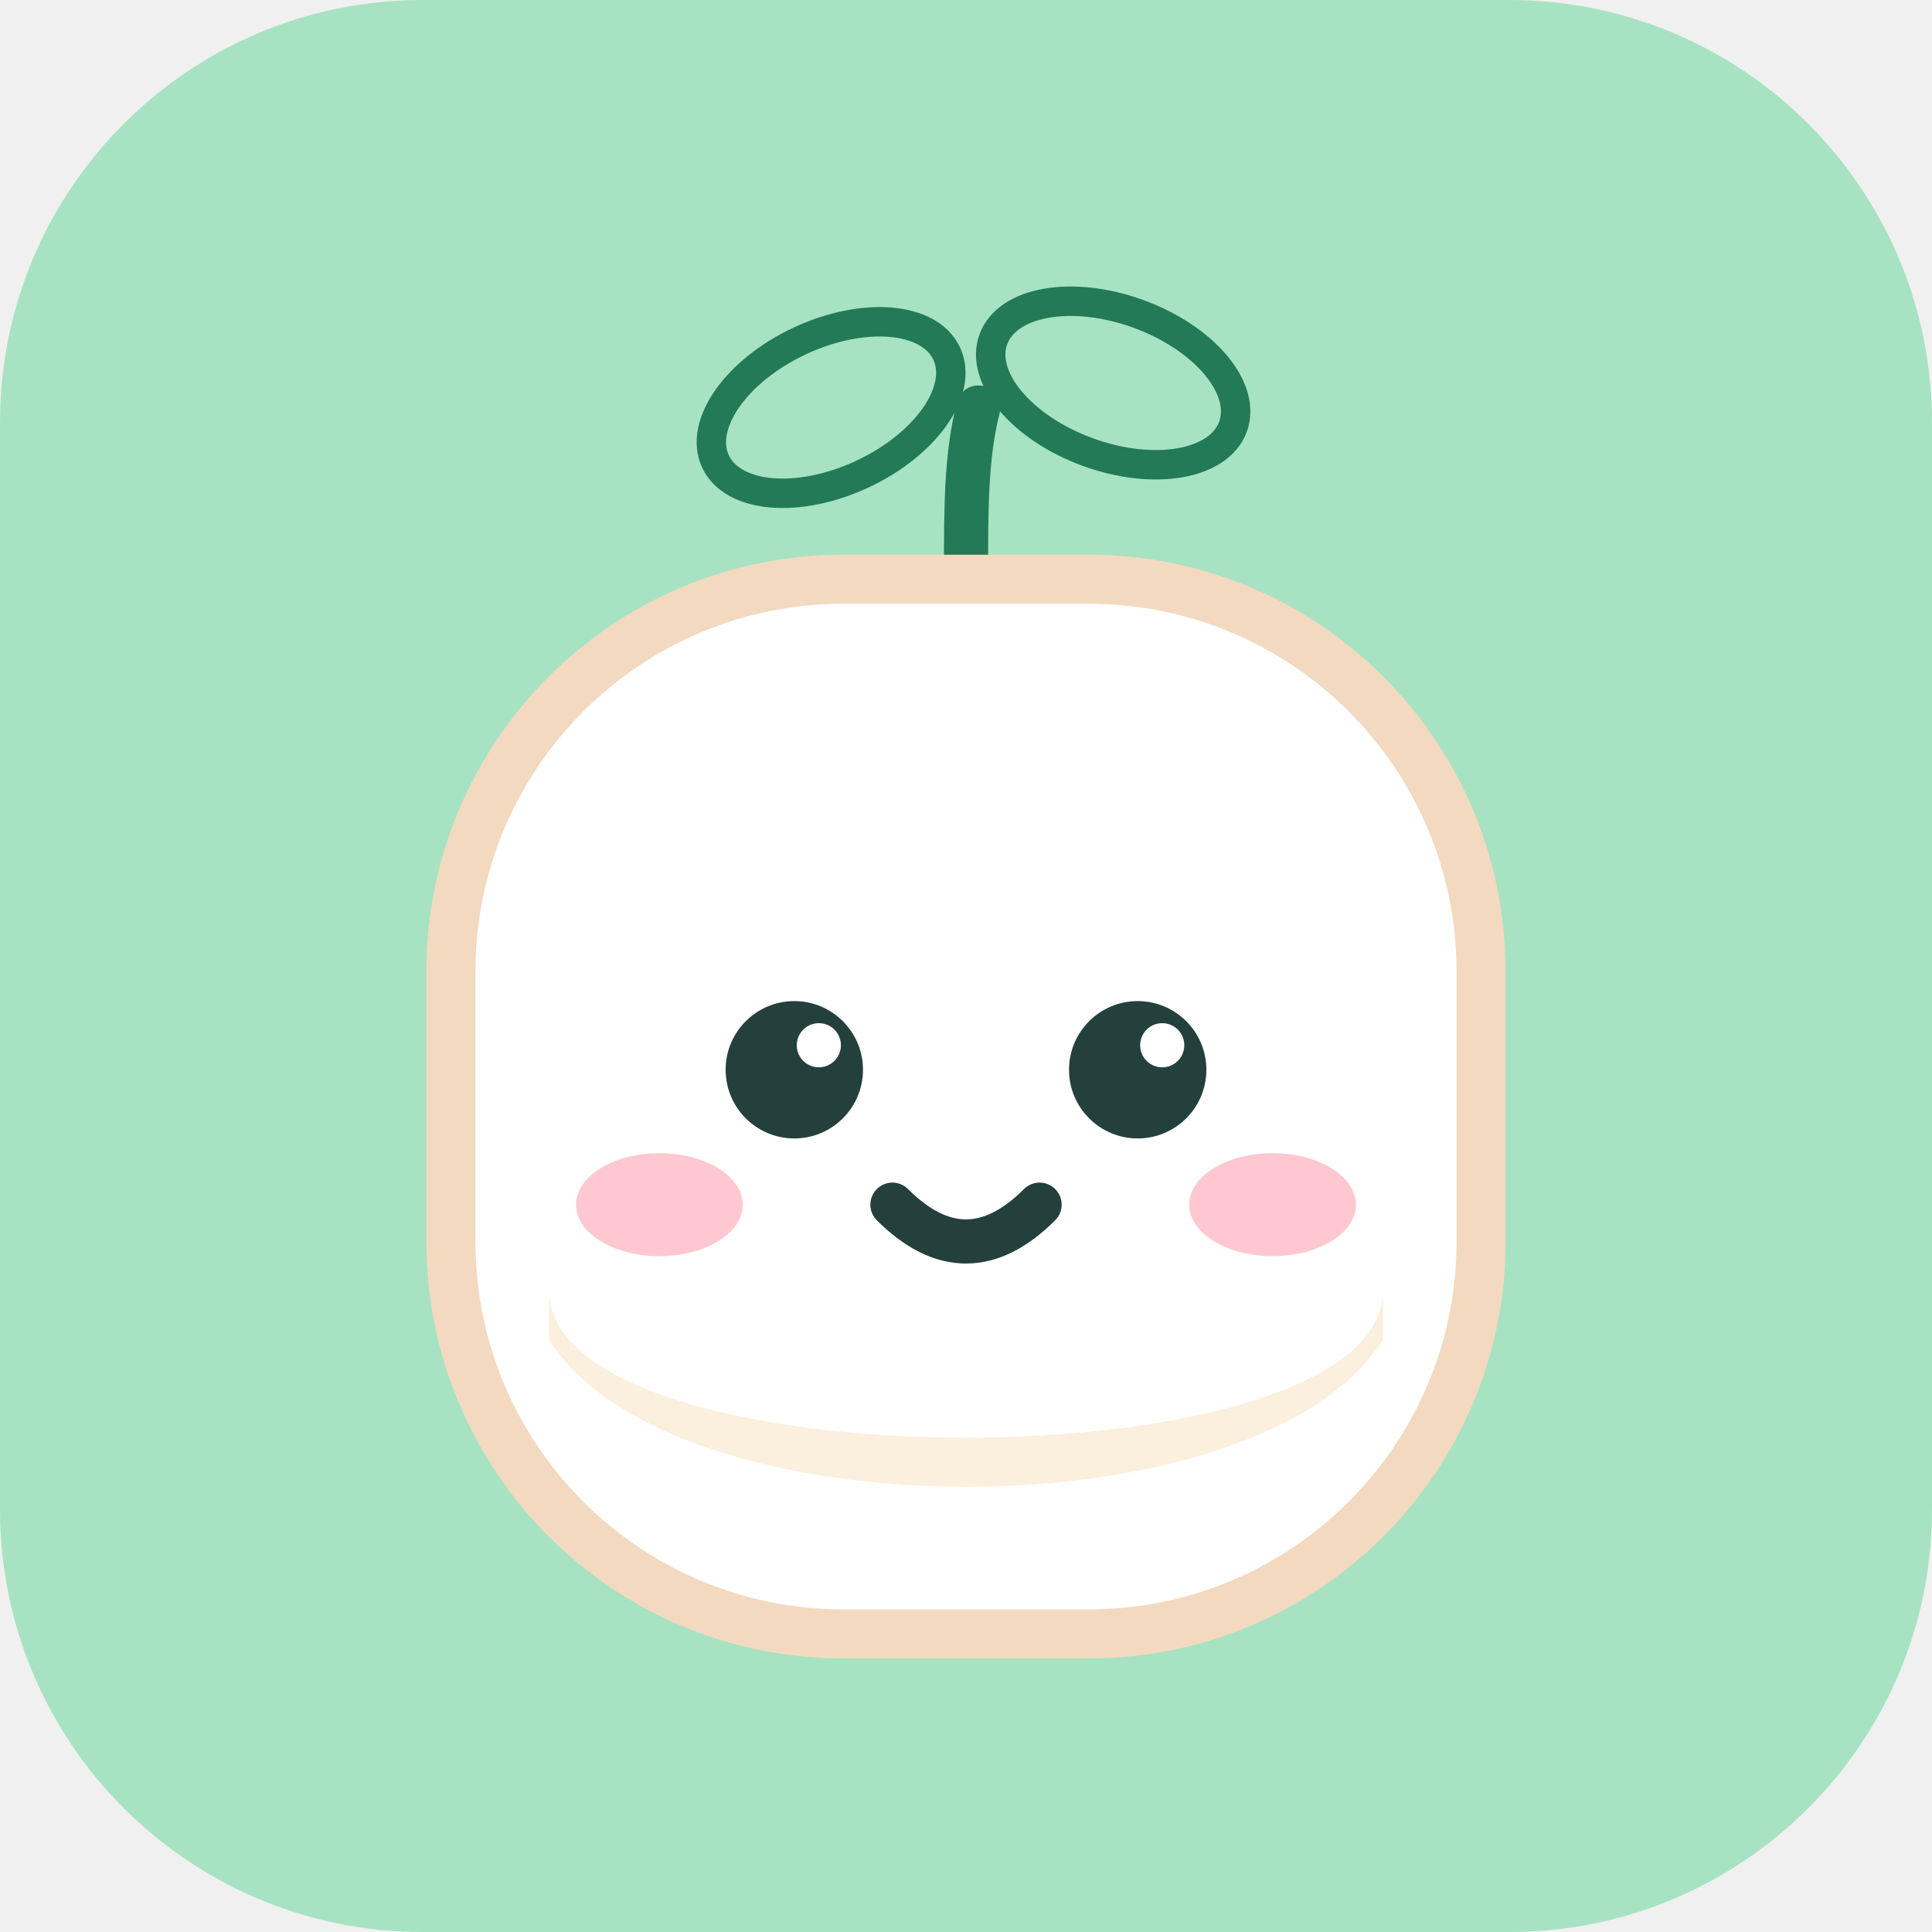
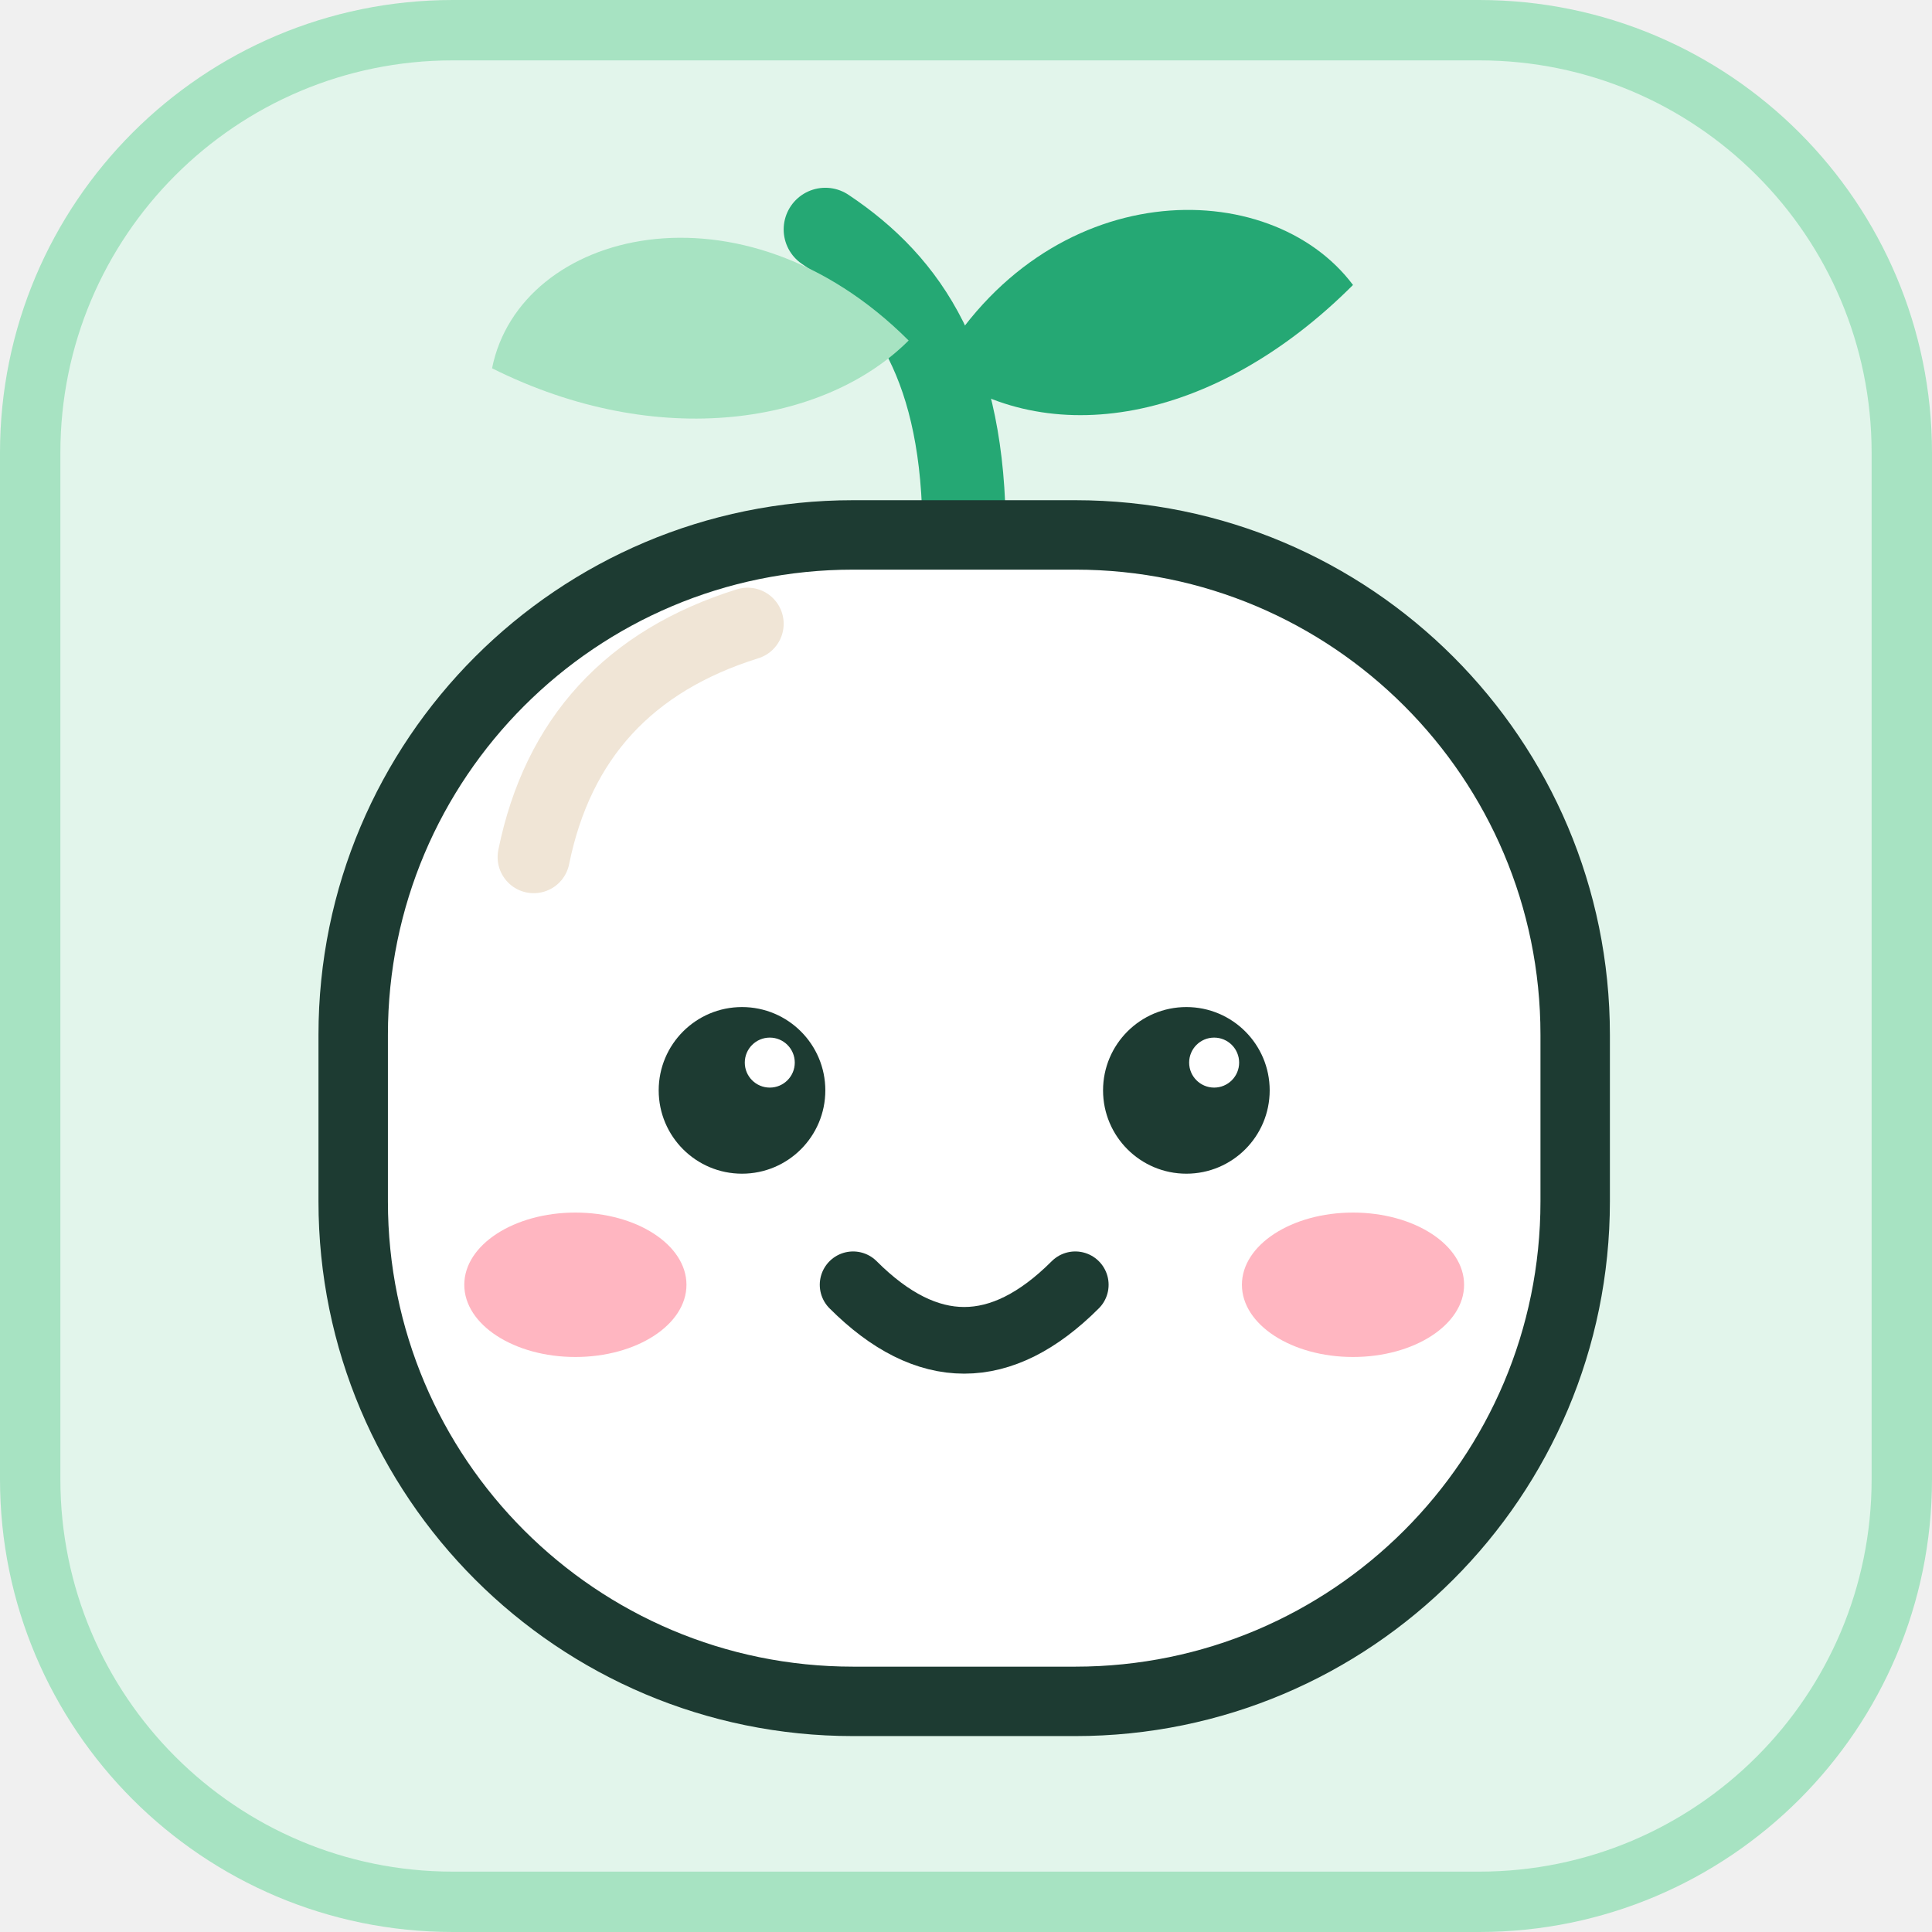
<svg xmlns="http://www.w3.org/2000/svg" viewBox="0 0 64 64">
-   <rect width="64" height="64" rx="14" fill="#a7e3c2" />
-   <g transform="translate(6 7) scale(0.8125)">
-     <path d="M32 15 C32 12 32 10 32.5 8" fill="none" stroke="#237a57" stroke-width="1.8" stroke-linecap="round" />
-     <ellipse cx="26.5" cy="8" rx="5.2" ry="3" transform="rotate(-25 26.5 8)" fill="#a7e3c2" stroke="#237a57" stroke-width="1.2" />
-     <ellipse cx="38" cy="7" rx="5.2" ry="3" transform="rotate(20 38 7)" fill="#a7e3c2" stroke="#237a57" stroke-width="1.2" />
-     <rect x="11" y="15" width="42" height="43" rx="16" fill="#ffffff" stroke="#f3d9c0" stroke-width="2" />
-     <path d="M15 46 C20 54 44 54 49 46 L49 44 C49 52 15 52 15 44 Z" fill="#fbefdd" />
-     <circle cx="25" cy="35" r="2.8" fill="#24403d" />
-     <circle cx="39" cy="35" r="2.8" fill="#24403d" />
-     <circle cx="26" cy="34" r="0.9" fill="#ffffff" />
-     <circle cx="40" cy="34" r="0.9" fill="#ffffff" />
-     <path d="M29 40.5 Q32 43.5 35 40.5" fill="none" stroke="#24403d" stroke-width="1.8" stroke-linecap="round" />
-     <ellipse cx="19.5" cy="40.5" rx="3.4" ry="2.1" fill="#ffb6c1" opacity="0.75" />
-     <ellipse cx="44.5" cy="40.5" rx="3.4" ry="2.1" fill="#ffb6c1" opacity="0.75" />
+   <rect x="1" y="1" width="62" height="62" rx="14" fill="#e2f5eb" stroke="#a7e3c2" stroke-width="2" />
+   <g transform="translate(2.5 3) scale(0.92)">
+     <path d="M32 16 C32 10 30 7 27 5" fill="none" stroke="#25a874" stroke-width="3" stroke-linecap="round" />
+     <path d="M30 9 C24 3 16 5 15 10 C21 13 27 12 30 9 Z" fill="#a7e3c2" />
+     <path d="M31 10 C35 3 43 3 46 7 C41 12 35 13 31 10 Z" fill="#25a874" />
+     <rect x="10" y="16" width="44" height="42" rx="18" fill="#ffffff" stroke="#1d3b32" stroke-width="2.5" />
+     <path d="M16.5 27.6 Q17.8 21.2 24.2 19.2" fill="none" stroke="#f0e5d6" stroke-width="2.6" stroke-linecap="round" />
+     <circle cx="24" cy="36" r="3" fill="#1d3b32" />
+     <circle cx="40" cy="36" r="3" fill="#1d3b32" />
+     <circle cx="25" cy="35" r="0.9" fill="#ffffff" />
+     <circle cx="41" cy="35" r="0.9" fill="#ffffff" />
+     <ellipse cx="18" cy="43" rx="4" ry="2.6" fill="#ffb6c1" />
+     <ellipse cx="46" cy="43" rx="4" ry="2.6" fill="#ffb6c1" />
+     <path d="M28 43 Q32 47 36 43" fill="none" stroke="#1d3b32" stroke-width="2.4" stroke-linecap="round" />
  </g>
</svg>
